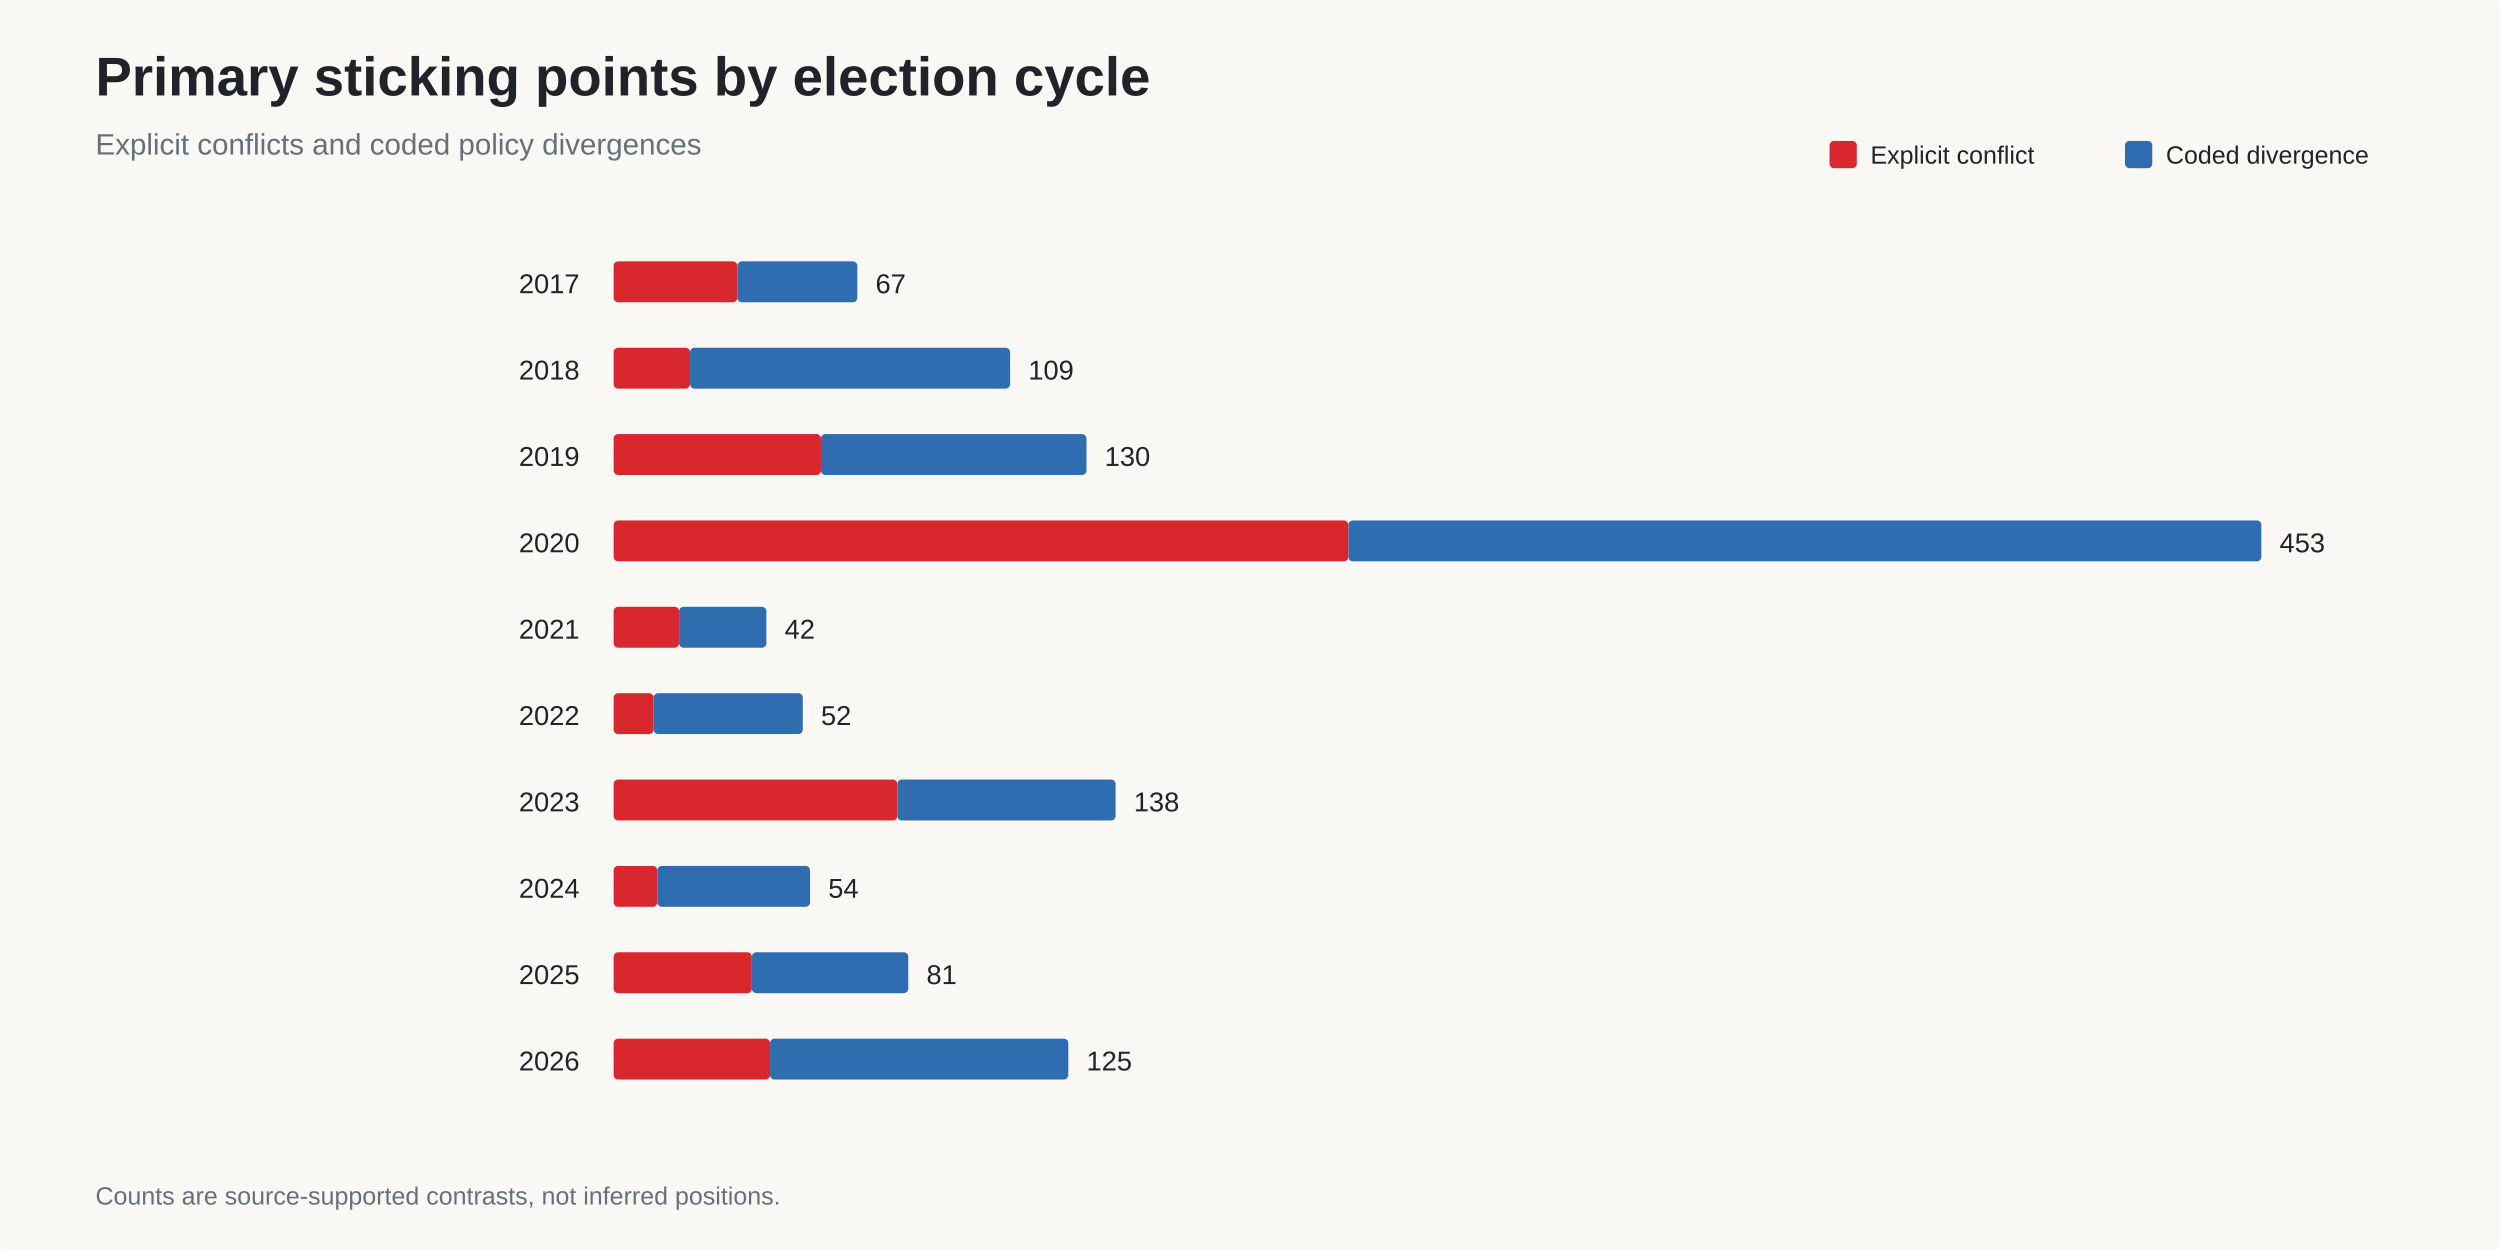
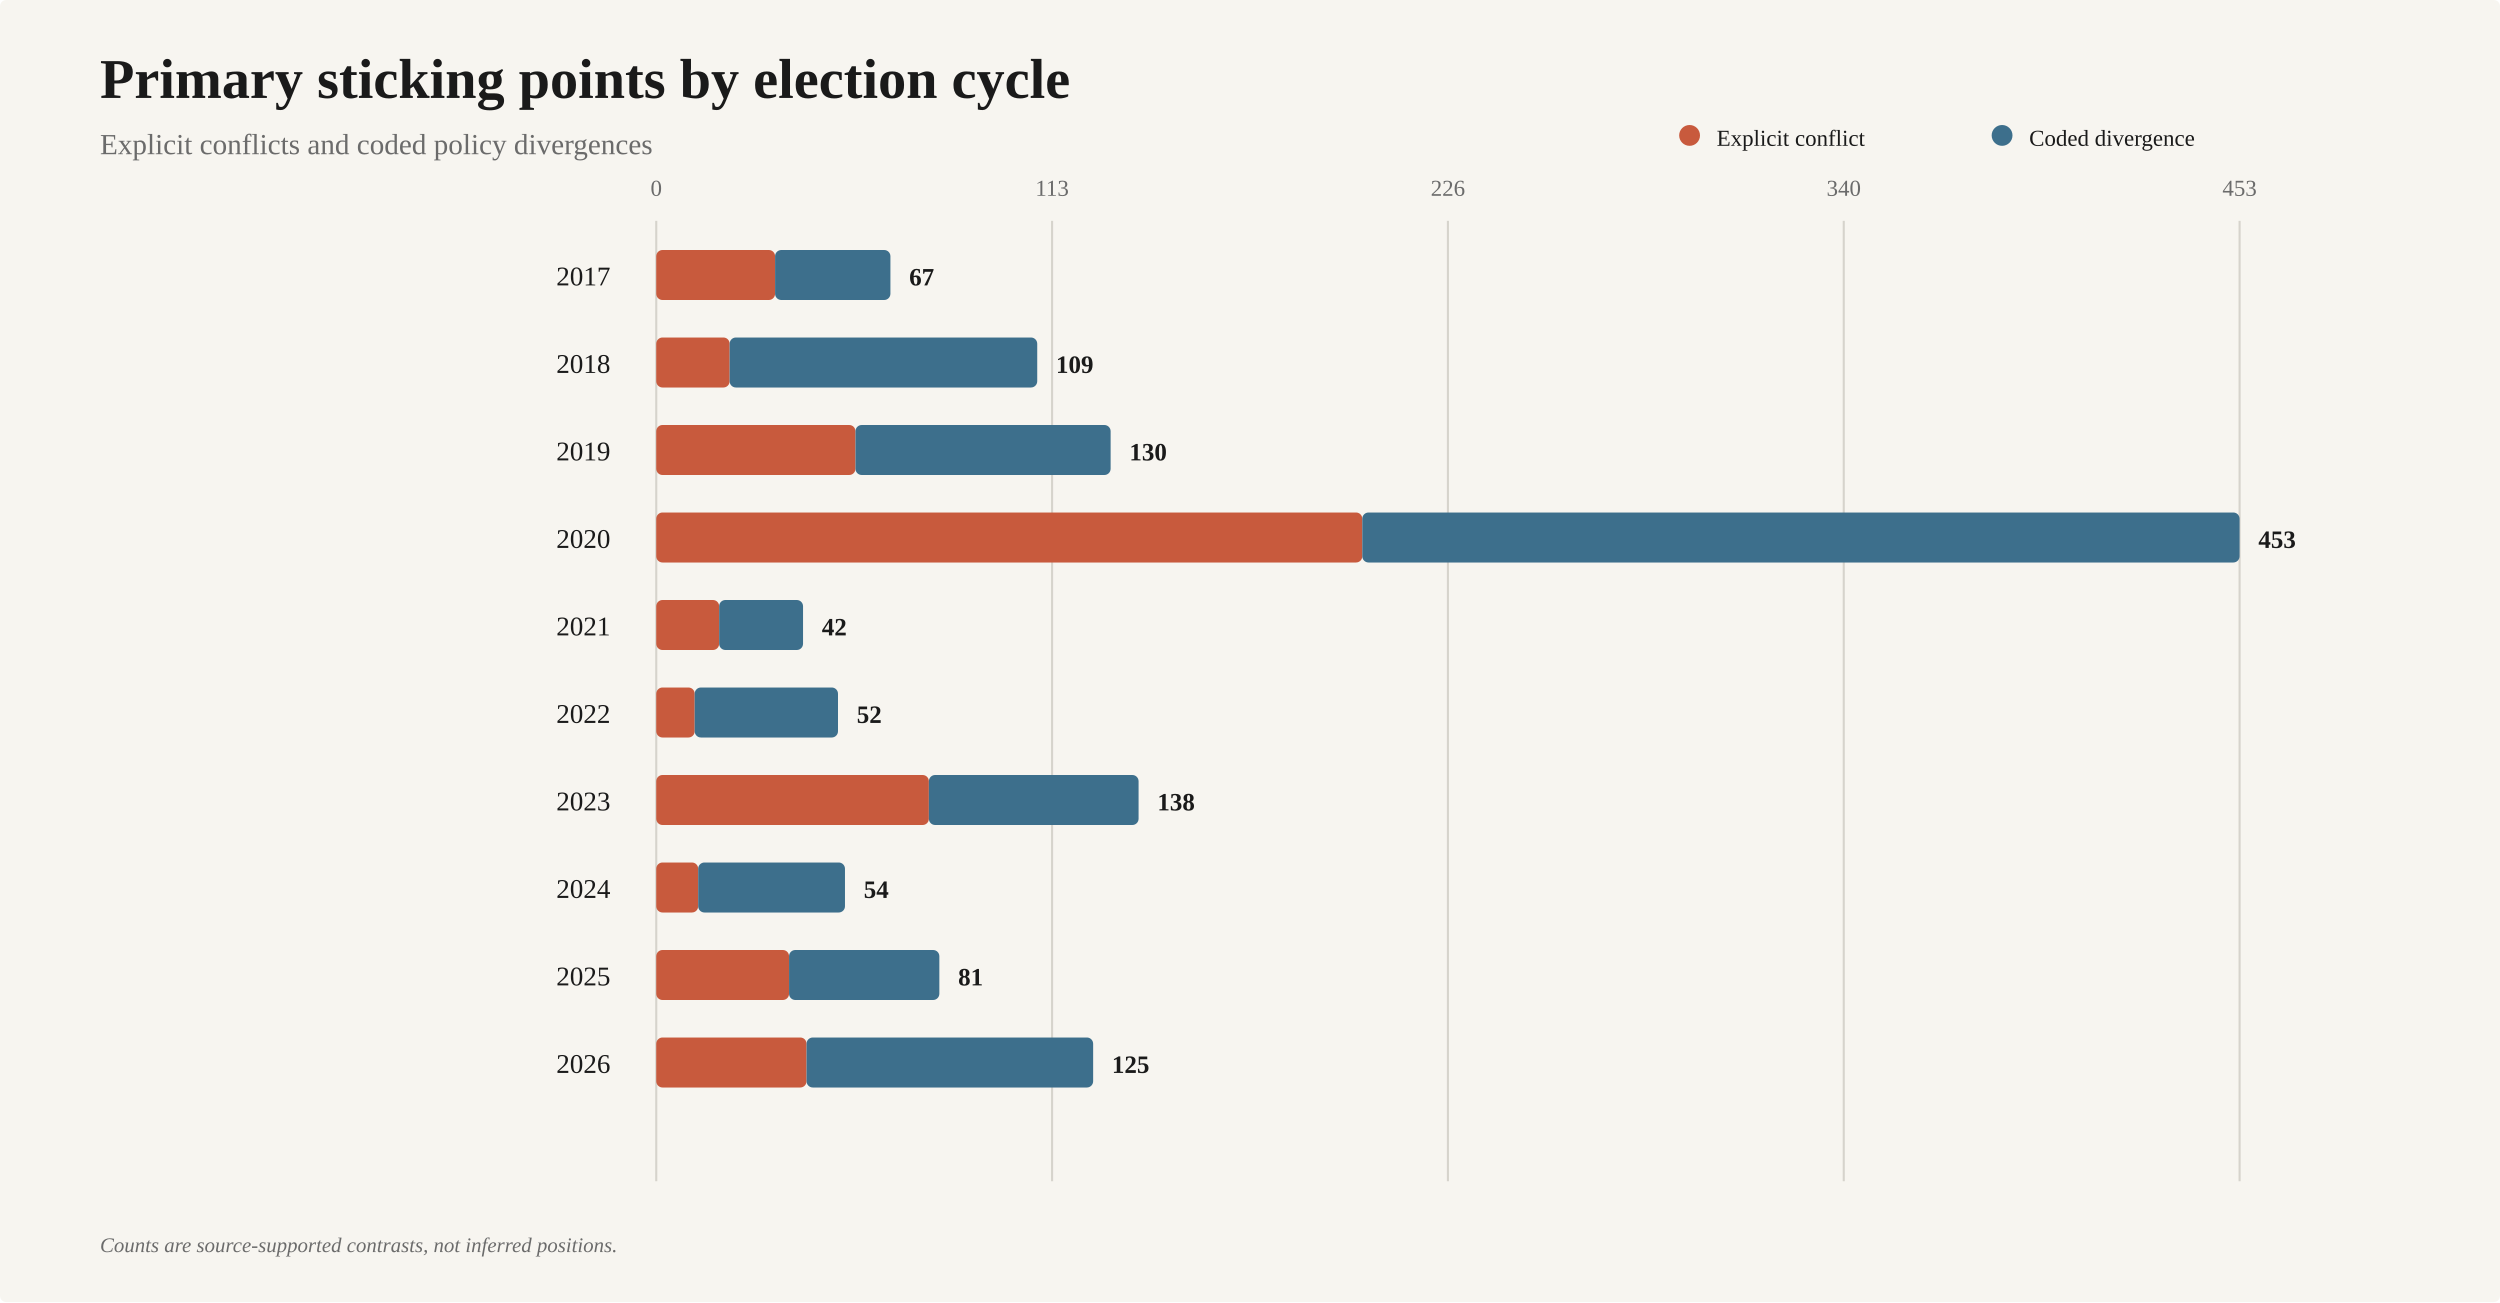
- <svg xmlns="http://www.w3.org/2000/svg" width="1100" height="550" viewBox="0 0 1100 550">
-   <rect x="0.00" y="0.00" width="1100.00" height="550.00" fill="#FAF8F4" rx="2" />
-   <text x="42" y="42" text-anchor="start" fill="#20242A" font-family="Arial, Helvetica, sans-serif" font-size="24px" font-weight="700">Primary sticking points by election cycle</text>
-   <text x="42" y="68" text-anchor="start" fill="#65707C" font-family="Arial, Helvetica, sans-serif" font-size="13px" font-weight="400">Explicit conflicts and coded policy divergences</text>
-   <text x="255" y="129" text-anchor="end" fill="#20242A" font-family="Arial, Helvetica, sans-serif" font-size="12px" font-weight="400">2017</text>
-   <rect x="270.00" y="115.00" width="54.42" height="18.00" fill="#D9272E" rx="2" />
-   <rect x="324.42" y="115.00" width="52.81" height="18.00" fill="#2F6DB0" rx="2" />
-   <text x="385.23" y="129" text-anchor="start" fill="#20242A" font-family="Arial, Helvetica, sans-serif" font-size="12px" font-weight="400">67</text>
-   <text x="255" y="167" text-anchor="end" fill="#20242A" font-family="Arial, Helvetica, sans-serif" font-size="12px" font-weight="400">2018</text>
-   <rect x="270.00" y="153.00" width="33.61" height="18.00" fill="#D9272E" rx="2" />
-   <rect x="303.61" y="153.00" width="140.84" height="18.00" fill="#2F6DB0" rx="2" />
-   <text x="452.448" y="167" text-anchor="start" fill="#20242A" font-family="Arial, Helvetica, sans-serif" font-size="12px" font-weight="400">109</text>
-   <text x="255" y="205" text-anchor="end" fill="#20242A" font-family="Arial, Helvetica, sans-serif" font-size="12px" font-weight="400">2019</text>
-   <rect x="270.00" y="191.00" width="91.23" height="18.00" fill="#D9272E" rx="2" />
-   <rect x="361.23" y="191.00" width="116.83" height="18.00" fill="#2F6DB0" rx="2" />
-   <text x="486.057" y="205" text-anchor="start" fill="#20242A" font-family="Arial, Helvetica, sans-serif" font-size="12px" font-weight="400">130</text>
-   <text x="255" y="243" text-anchor="end" fill="#20242A" font-family="Arial, Helvetica, sans-serif" font-size="12px" font-weight="400">2020</text>
-   <rect x="270.00" y="229.00" width="323.29" height="18.00" fill="#D9272E" rx="2" />
-   <rect x="593.29" y="229.00" width="401.71" height="18.00" fill="#2F6DB0" rx="2" />
-   <text x="1003.0" y="243" text-anchor="start" fill="#20242A" font-family="Arial, Helvetica, sans-serif" font-size="12px" font-weight="400">453</text>
-   <text x="255" y="281" text-anchor="end" fill="#20242A" font-family="Arial, Helvetica, sans-serif" font-size="12px" font-weight="400">2021</text>
-   <rect x="270.00" y="267.00" width="28.81" height="18.00" fill="#D9272E" rx="2" />
-   <rect x="298.81" y="267.00" width="38.41" height="18.00" fill="#2F6DB0" rx="2" />
-   <text x="345.219" y="281" text-anchor="start" fill="#20242A" font-family="Arial, Helvetica, sans-serif" font-size="12px" font-weight="400">42</text>
-   <text x="255" y="319" text-anchor="end" fill="#20242A" font-family="Arial, Helvetica, sans-serif" font-size="12px" font-weight="400">2022</text>
-   <rect x="270.00" y="305.00" width="17.60" height="18.00" fill="#D9272E" rx="2" />
-   <rect x="287.60" y="305.00" width="65.62" height="18.00" fill="#2F6DB0" rx="2" />
-   <text x="361.223" y="319" text-anchor="start" fill="#20242A" font-family="Arial, Helvetica, sans-serif" font-size="12px" font-weight="400">52</text>
-   <text x="255" y="357" text-anchor="end" fill="#20242A" font-family="Arial, Helvetica, sans-serif" font-size="12px" font-weight="400">2023</text>
-   <rect x="270.00" y="343.00" width="124.83" height="18.00" fill="#D9272E" rx="2" />
-   <rect x="394.83" y="343.00" width="96.03" height="18.00" fill="#2F6DB0" rx="2" />
-   <text x="498.861" y="357" text-anchor="start" fill="#20242A" font-family="Arial, Helvetica, sans-serif" font-size="12px" font-weight="400">138</text>
-   <text x="255" y="395" text-anchor="end" fill="#20242A" font-family="Arial, Helvetica, sans-serif" font-size="12px" font-weight="400">2024</text>
-   <rect x="270.00" y="381.00" width="19.21" height="18.00" fill="#D9272E" rx="2" />
-   <rect x="289.21" y="381.00" width="67.22" height="18.00" fill="#2F6DB0" rx="2" />
-   <text x="364.424" y="395" text-anchor="start" fill="#20242A" font-family="Arial, Helvetica, sans-serif" font-size="12px" font-weight="400">54</text>
-   <text x="255" y="433" text-anchor="end" fill="#20242A" font-family="Arial, Helvetica, sans-serif" font-size="12px" font-weight="400">2025</text>
-   <rect x="270.00" y="419.00" width="60.82" height="18.00" fill="#D9272E" rx="2" />
-   <rect x="330.82" y="419.00" width="68.82" height="18.00" fill="#2F6DB0" rx="2" />
-   <text x="407.636" y="433" text-anchor="start" fill="#20242A" font-family="Arial, Helvetica, sans-serif" font-size="12px" font-weight="400">81</text>
-   <text x="255" y="471" text-anchor="end" fill="#20242A" font-family="Arial, Helvetica, sans-serif" font-size="12px" font-weight="400">2026</text>
-   <rect x="270.00" y="457.00" width="68.82" height="18.00" fill="#D9272E" rx="2" />
-   <rect x="338.82" y="457.00" width="131.24" height="18.00" fill="#2F6DB0" rx="2" />
-   <text x="478.055" y="471" text-anchor="start" fill="#20242A" font-family="Arial, Helvetica, sans-serif" font-size="12px" font-weight="400">125</text>
-   <rect x="805.00" y="62.00" width="12.00" height="12.00" fill="#D9272E" rx="2" />
-   <text x="823" y="72" text-anchor="start" fill="#20242A" font-family="Arial, Helvetica, sans-serif" font-size="11px" font-weight="400">Explicit conflict</text>
-   <rect x="935.00" y="62.00" width="12.00" height="12.00" fill="#2F6DB0" rx="2" />
-   <text x="953" y="72" text-anchor="start" fill="#20242A" font-family="Arial, Helvetica, sans-serif" font-size="11px" font-weight="400">Coded divergence</text>
-   <text x="42" y="530" text-anchor="start" fill="#65707C" font-family="Arial, Helvetica, sans-serif" font-size="11px" font-weight="400">Counts are source-supported contrasts, not inferred positions.</text>
+ <svg xmlns="http://www.w3.org/2000/svg" width="1200" height="625" viewBox="0 0 1200 625">
+   <rect x="0.00" y="0.00" width="1200.00" height="625.00" fill="#F7F5F0" rx="3" />
+   <text x="48" y="47" text-anchor="start" fill="#1A1A1A" font-family="Georgia, Times New Roman, serif" font-size="27px" font-weight="700" font-style="normal">Primary sticking points by election cycle</text>
+   <text x="48" y="74" text-anchor="start" fill="#6B6B6B" font-family="Georgia, Times New Roman, serif" font-size="14px" font-weight="400" font-style="normal">Explicit conflicts and coded policy divergences</text>
+   <line x1="315.0" y1="106" x2="315.0" y2="567" stroke="#D6D3CC" stroke-width="1" />
+   <text x="315.0" y="94" text-anchor="middle" fill="#6B6B6B" font-family="Georgia, Times New Roman, serif" font-size="11px" font-weight="400" font-style="normal">0</text>
+   <line x1="505.0" y1="106" x2="505.0" y2="567" stroke="#D6D3CC" stroke-width="1" />
+   <text x="505.0" y="94" text-anchor="middle" fill="#6B6B6B" font-family="Georgia, Times New Roman, serif" font-size="11px" font-weight="400" font-style="normal">113</text>
+   <line x1="695.0" y1="106" x2="695.0" y2="567" stroke="#D6D3CC" stroke-width="1" />
+   <text x="695.0" y="94" text-anchor="middle" fill="#6B6B6B" font-family="Georgia, Times New Roman, serif" font-size="11px" font-weight="400" font-style="normal">226</text>
+   <line x1="885.0" y1="106" x2="885.0" y2="567" stroke="#D6D3CC" stroke-width="1" />
+   <text x="885.0" y="94" text-anchor="middle" fill="#6B6B6B" font-family="Georgia, Times New Roman, serif" font-size="11px" font-weight="400" font-style="normal">340</text>
+   <line x1="1075.0" y1="106" x2="1075.0" y2="567" stroke="#D6D3CC" stroke-width="1" />
+   <text x="1075.0" y="94" text-anchor="middle" fill="#6B6B6B" font-family="Georgia, Times New Roman, serif" font-size="11px" font-weight="400" font-style="normal">453</text>
+   <text x="293" y="137" text-anchor="end" fill="#1A1A1A" font-family="Georgia, Times New Roman, serif" font-size="13px" font-weight="400" font-style="normal">2017</text>
+   <rect x="315.00" y="120.00" width="57.04" height="24.00" fill="#C85A3D" rx="3" />
+   <rect x="372.04" y="120.00" width="55.36" height="24.00" fill="#3D6F8C" rx="3" />
+   <text x="436.406" y="137" text-anchor="start" fill="#1A1A1A" font-family="Georgia, Times New Roman, serif" font-size="12px" font-weight="700" font-style="normal">67</text>
+   <text x="293" y="179" text-anchor="end" fill="#1A1A1A" font-family="Georgia, Times New Roman, serif" font-size="13px" font-weight="400" font-style="normal">2018</text>
+   <rect x="315.00" y="162.00" width="35.23" height="24.00" fill="#C85A3D" rx="3" />
+   <rect x="350.23" y="162.00" width="147.64" height="24.00" fill="#3D6F8C" rx="3" />
+   <text x="506.87" y="179" text-anchor="start" fill="#1A1A1A" font-family="Georgia, Times New Roman, serif" font-size="12px" font-weight="700" font-style="normal">109</text>
+   <text x="293" y="221" text-anchor="end" fill="#1A1A1A" font-family="Georgia, Times New Roman, serif" font-size="13px" font-weight="400" font-style="normal">2019</text>
+   <rect x="315.00" y="204.00" width="95.63" height="24.00" fill="#C85A3D" rx="3" />
+   <rect x="410.63" y="204.00" width="122.47" height="24.00" fill="#3D6F8C" rx="3" />
+   <text x="542.102" y="221" text-anchor="start" fill="#1A1A1A" font-family="Georgia, Times New Roman, serif" font-size="12px" font-weight="700" font-style="normal">130</text>
+   <text x="293" y="263" text-anchor="end" fill="#1A1A1A" font-family="Georgia, Times New Roman, serif" font-size="13px" font-weight="400" font-style="normal">2020</text>
+   <rect x="315.00" y="246.00" width="338.90" height="24.00" fill="#C85A3D" rx="3" />
+   <rect x="653.90" y="246.00" width="421.10" height="24.00" fill="#3D6F8C" rx="3" />
+   <text x="1084.0" y="263" text-anchor="start" fill="#1A1A1A" font-family="Georgia, Times New Roman, serif" font-size="12px" font-weight="700" font-style="normal">453</text>
+   <text x="293" y="305" text-anchor="end" fill="#1A1A1A" font-family="Georgia, Times New Roman, serif" font-size="13px" font-weight="400" font-style="normal">2021</text>
+   <rect x="315.00" y="288.00" width="30.20" height="24.00" fill="#C85A3D" rx="3" />
+   <rect x="345.20" y="288.00" width="40.26" height="24.00" fill="#3D6F8C" rx="3" />
+   <text x="394.464" y="305" text-anchor="start" fill="#1A1A1A" font-family="Georgia, Times New Roman, serif" font-size="12px" font-weight="700" font-style="normal">42</text>
+   <text x="293" y="347" text-anchor="end" fill="#1A1A1A" font-family="Georgia, Times New Roman, serif" font-size="13px" font-weight="400" font-style="normal">2022</text>
+   <rect x="315.00" y="330.00" width="18.45" height="24.00" fill="#C85A3D" rx="3" />
+   <rect x="333.45" y="330.00" width="68.79" height="24.00" fill="#3D6F8C" rx="3" />
+   <text x="411.241" y="347" text-anchor="start" fill="#1A1A1A" font-family="Georgia, Times New Roman, serif" font-size="12px" font-weight="700" font-style="normal">52</text>
+   <text x="293" y="389" text-anchor="end" fill="#1A1A1A" font-family="Georgia, Times New Roman, serif" font-size="13px" font-weight="400" font-style="normal">2023</text>
+   <rect x="315.00" y="372.00" width="130.86" height="24.00" fill="#C85A3D" rx="3" />
+   <rect x="445.86" y="372.00" width="100.66" height="24.00" fill="#3D6F8C" rx="3" />
+   <text x="555.523" y="389" text-anchor="start" fill="#1A1A1A" font-family="Georgia, Times New Roman, serif" font-size="12px" font-weight="700" font-style="normal">138</text>
+   <text x="293" y="431" text-anchor="end" fill="#1A1A1A" font-family="Georgia, Times New Roman, serif" font-size="13px" font-weight="400" font-style="normal">2024</text>
+   <rect x="315.00" y="414.00" width="20.13" height="24.00" fill="#C85A3D" rx="3" />
+   <rect x="335.13" y="414.00" width="70.46" height="24.00" fill="#3D6F8C" rx="3" />
+   <text x="414.596" y="431" text-anchor="start" fill="#1A1A1A" font-family="Georgia, Times New Roman, serif" font-size="12px" font-weight="700" font-style="normal">54</text>
+   <text x="293" y="473" text-anchor="end" fill="#1A1A1A" font-family="Georgia, Times New Roman, serif" font-size="13px" font-weight="400" font-style="normal">2025</text>
+   <rect x="315.00" y="456.00" width="63.75" height="24.00" fill="#C85A3D" rx="3" />
+   <rect x="378.75" y="456.00" width="72.14" height="24.00" fill="#3D6F8C" rx="3" />
+   <text x="459.894" y="473" text-anchor="start" fill="#1A1A1A" font-family="Georgia, Times New Roman, serif" font-size="12px" font-weight="700" font-style="normal">81</text>
+   <text x="293" y="515" text-anchor="end" fill="#1A1A1A" font-family="Georgia, Times New Roman, serif" font-size="13px" font-weight="400" font-style="normal">2026</text>
+   <rect x="315.00" y="498.00" width="72.14" height="24.00" fill="#C85A3D" rx="3" />
+   <rect x="387.14" y="498.00" width="137.57" height="24.00" fill="#3D6F8C" rx="3" />
+   <text x="533.713" y="515" text-anchor="start" fill="#1A1A1A" font-family="Georgia, Times New Roman, serif" font-size="12px" font-weight="700" font-style="normal">125</text>
+   <circle cx="811.00" cy="65.00" r="6.00" fill="#C85A3D" stroke="#F7F5F0" stroke-width="2" />
+   <text x="824" y="70" text-anchor="start" fill="#1A1A1A" font-family="Georgia, Times New Roman, serif" font-size="11px" font-weight="400" font-style="normal">Explicit conflict</text>
+   <circle cx="961.00" cy="65.00" r="6.00" fill="#3D6F8C" stroke="#F7F5F0" stroke-width="2" />
+   <text x="974" y="70" text-anchor="start" fill="#1A1A1A" font-family="Georgia, Times New Roman, serif" font-size="11px" font-weight="400" font-style="normal">Coded divergence</text>
+   <text x="48" y="601" text-anchor="start" fill="#6B6B6B" font-family="Georgia, Times New Roman, serif" font-size="10px" font-weight="400" font-style="italic">Counts are source-supported contrasts, not inferred positions.</text>
</svg>
